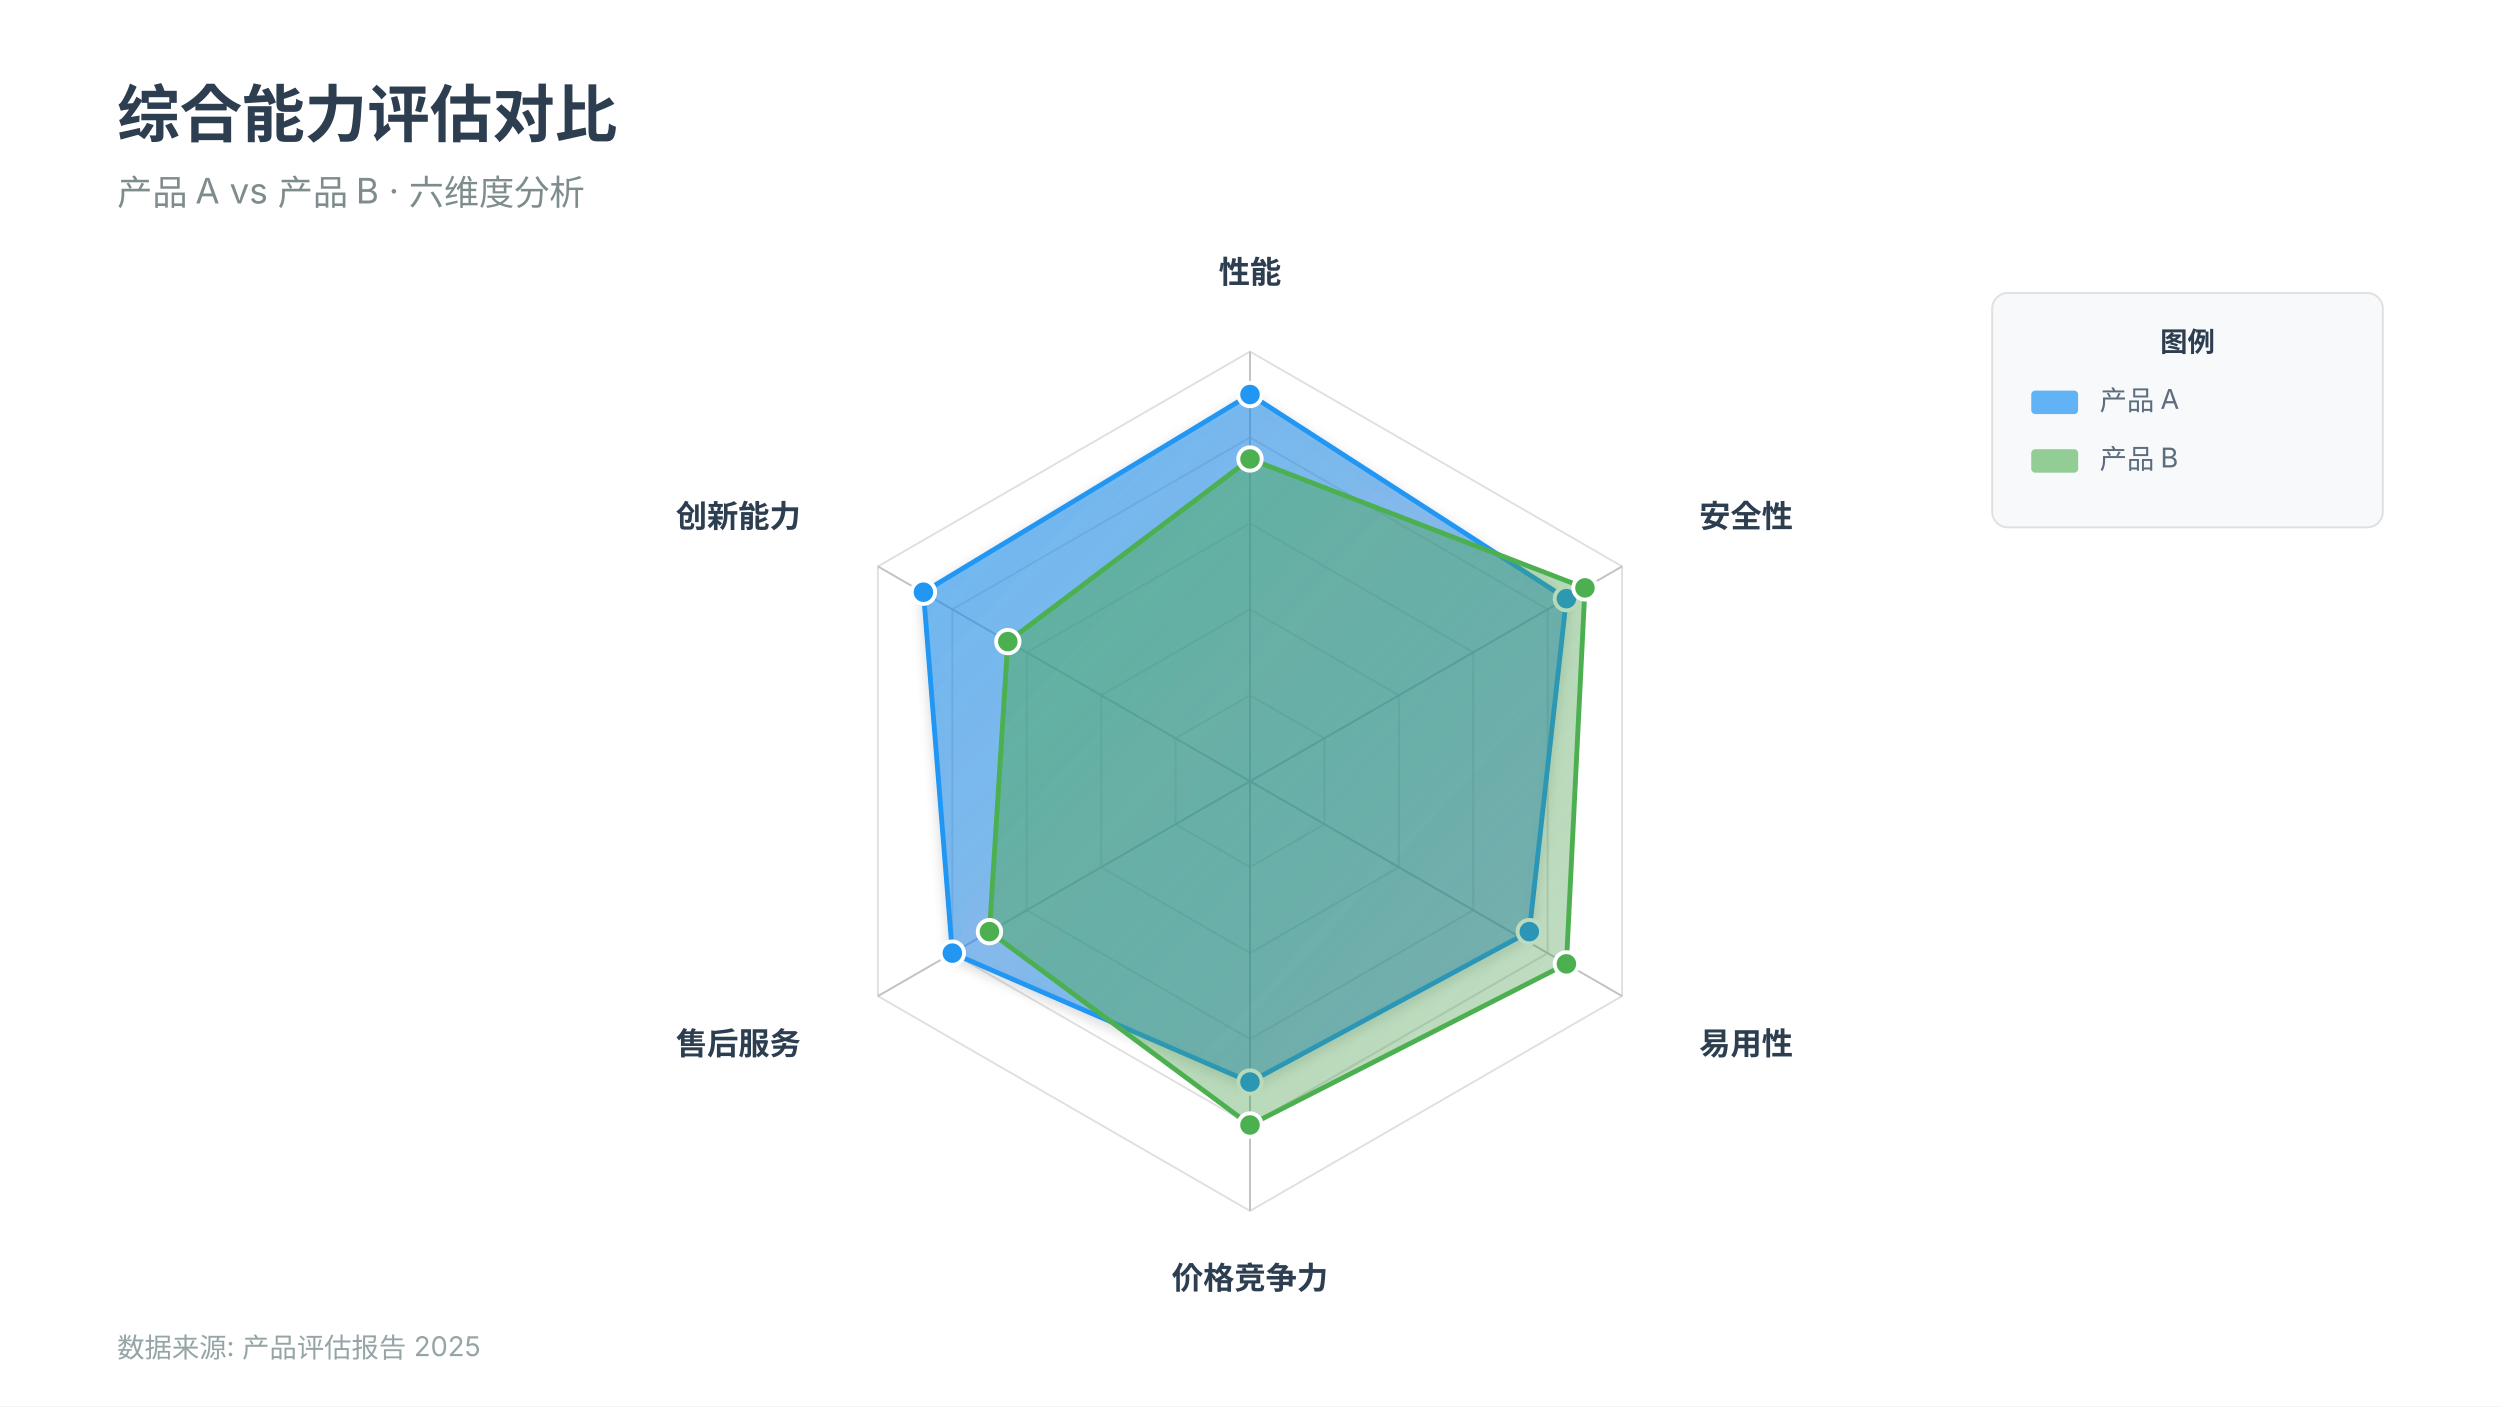
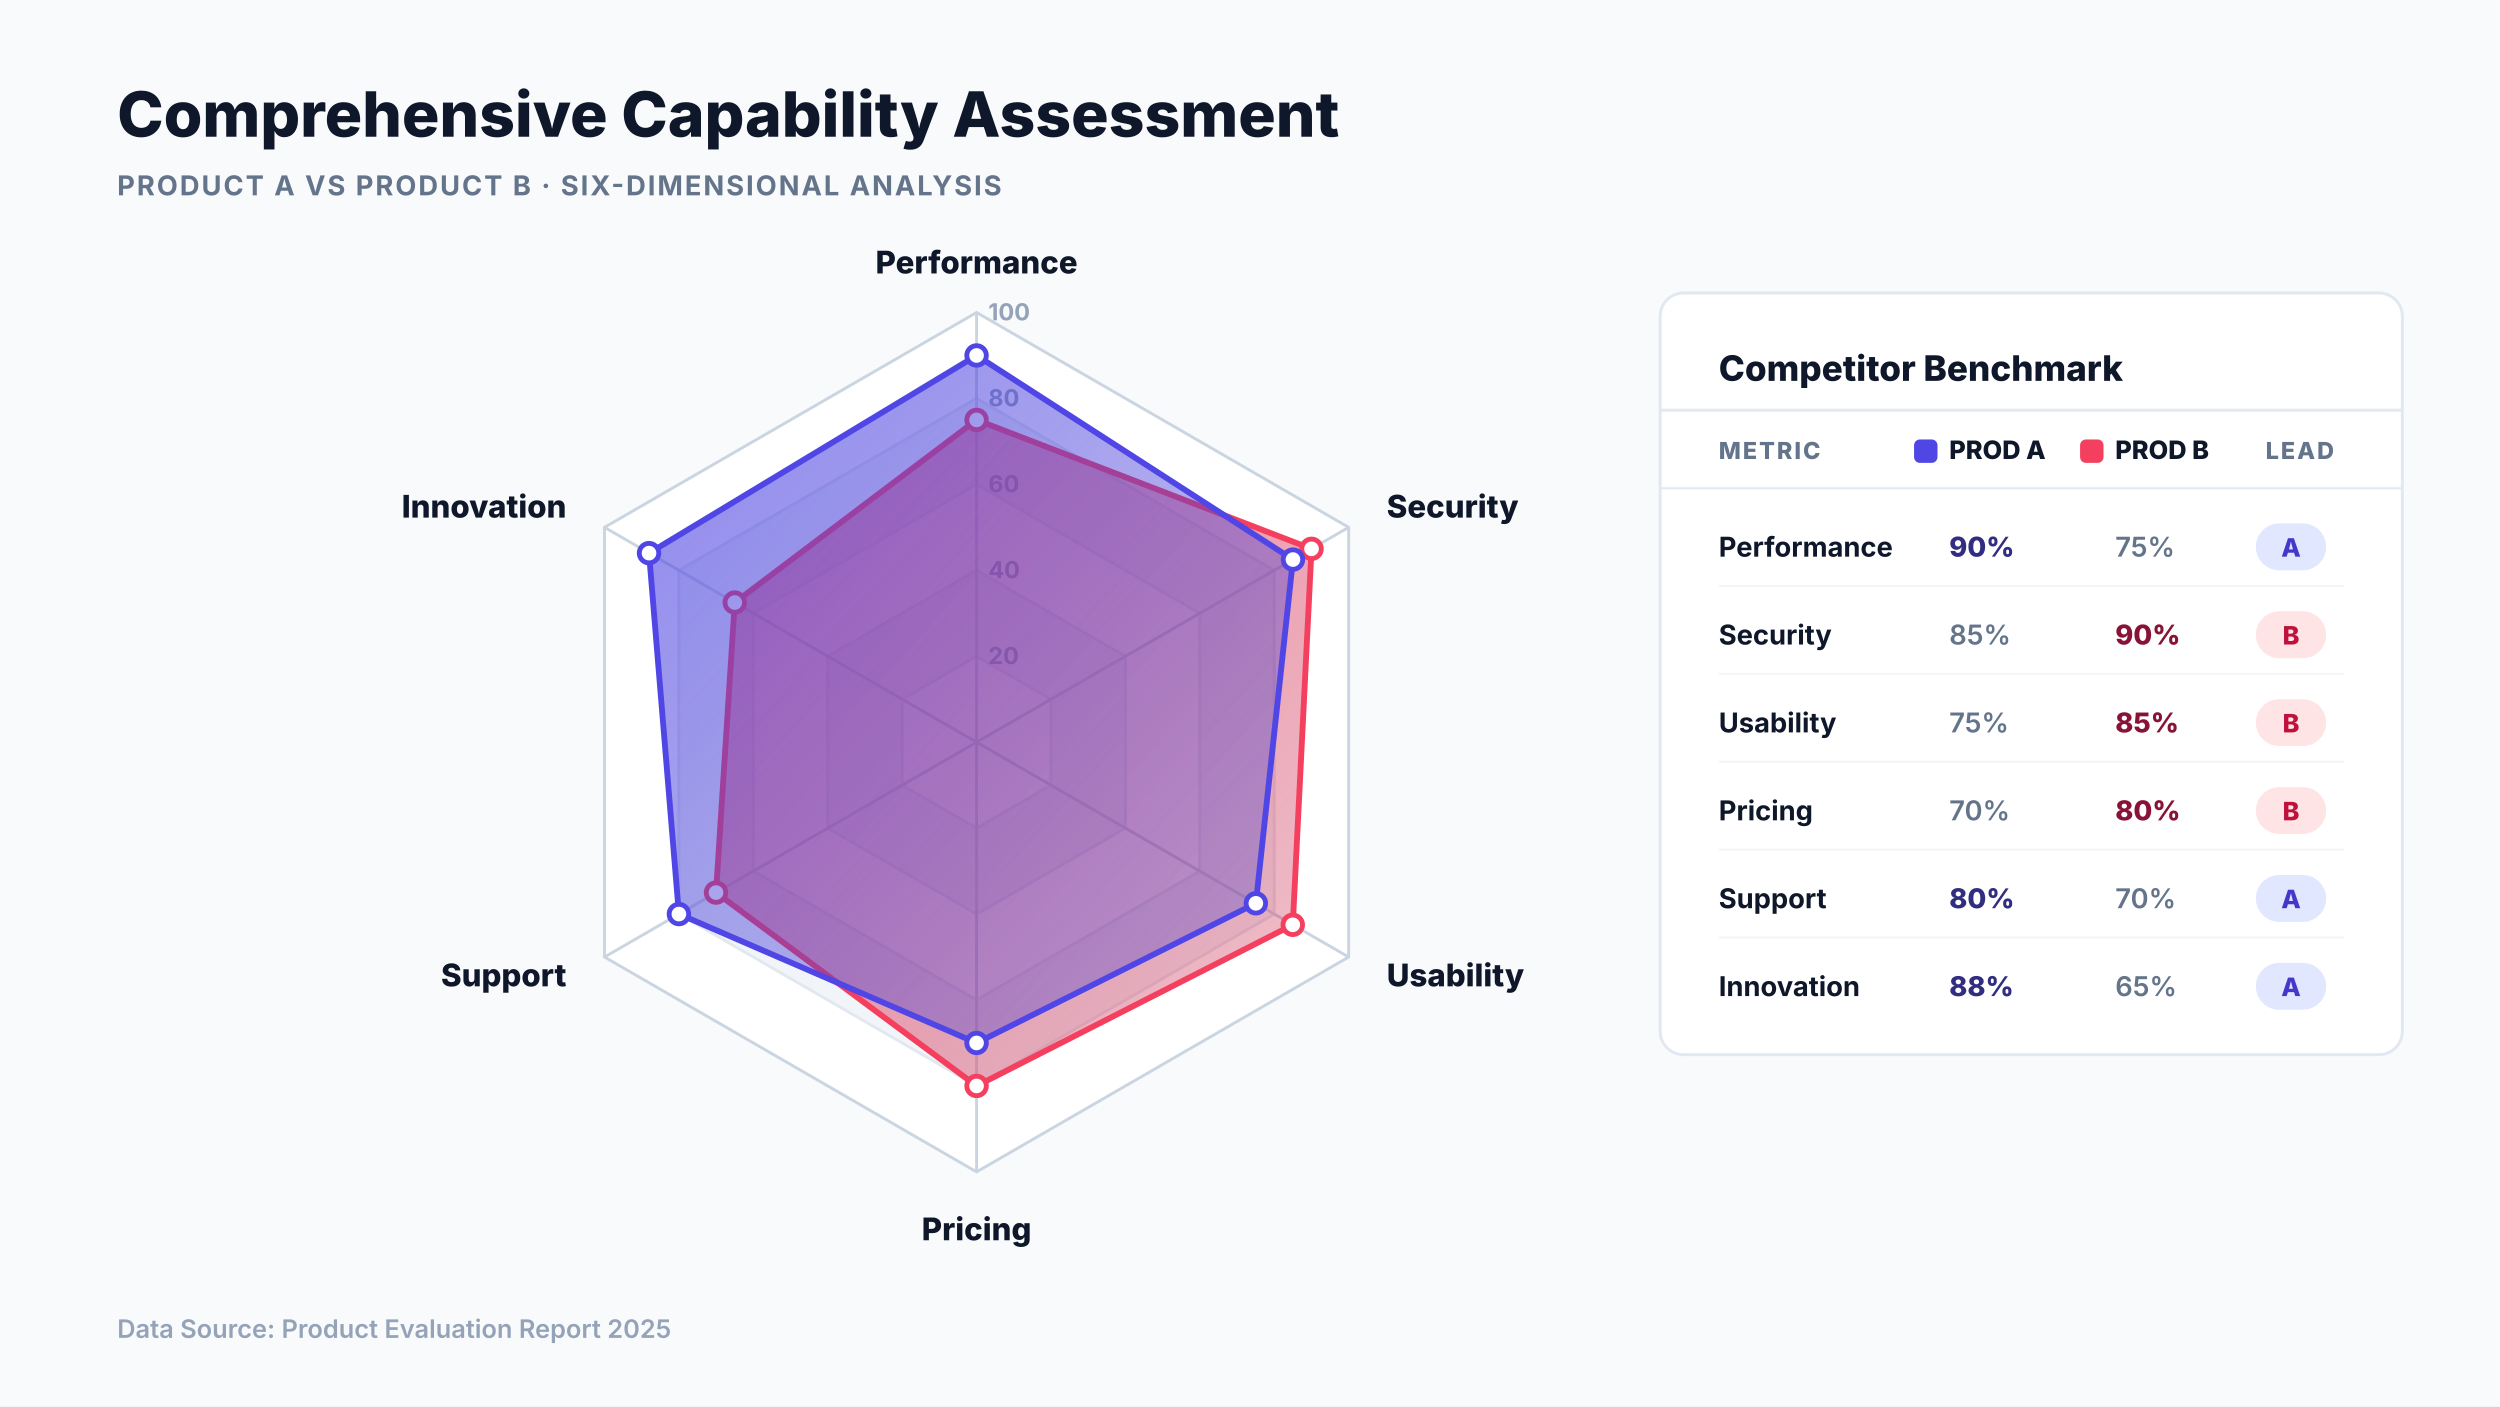
- <svg xmlns="http://www.w3.org/2000/svg" viewBox="0 0 1280 720" width="1280" height="720">
+ <svg xmlns="http://www.w3.org/2000/svg" viewBox="0 0 1280 720" width="1280" height="720" font-family="-apple-system, BlinkMacSystemFont, 'Segoe UI', sans-serif" font-size="12">
  <defs>
-     <linearGradient id="radarGrad1" x1="0%" y1="0%" x2="100%" y2="100%">
-       <stop offset="0%" style="stop-color:#2196F3;stop-opacity:0.6" />
-       <stop offset="100%" style="stop-color:#1976D2;stop-opacity:0.4" />
+     <linearGradient id="gradProdA" x1="0%" y1="0%" x2="100%" y2="100%">
+       <stop offset="0%" stop-color="#4F46E5" stop-opacity="0.65" />
+       <stop offset="100%" stop-color="#4338CA" stop-opacity="0.25" />
    </linearGradient>
-     <linearGradient id="radarGrad2" x1="0%" y1="0%" x2="100%" y2="100%">
-       <stop offset="0%" style="stop-color:#4CAF50;stop-opacity:0.5" />
-       <stop offset="100%" style="stop-color:#388E3C;stop-opacity:0.3" />
+     <linearGradient id="gradProdB" x1="0%" y1="0%" x2="100%" y2="100%">
+       <stop offset="0%" stop-color="#F43F5E" stop-opacity="0.65" />
+       <stop offset="100%" stop-color="#BE123C" stop-opacity="0.25" />
    </linearGradient>
-     <filter id="radarShadow">
-       <feGaussianBlur in="SourceAlpha" stdDeviation="3" />
-       <feOffset dx="0" dy="2" />
-       <feComponentTransfer>
-         <feFuncA type="linear" slope="0.2" />
-       </feComponentTransfer>
-       <feMerge>
-         <feMergeNode />
-         <feMergeNode in="SourceGraphic" />
-       </feMerge>
-     </filter>
  </defs>
-   <rect width="1280" height="720" fill="#FFFFFF" />
-   <text x="60" y="70" font-family="-apple-system, BlinkMacSystemFont, 'Segoe UI', sans-serif" font-size="32" font-weight="bold" fill="#2C3E50">
-     <tspan>综合能力评估对比</tspan>
-   </text>
-   <text x="60" y="105" font-family="-apple-system, BlinkMacSystemFont, 'Segoe UI', sans-serif" font-size="18" fill="#7F8C8D">
-     <tspan>产品 A vs 产品 B · 六维度分析</tspan>
-   </text>
-   <g id="radarChart" transform="translate(640, 400)">
-     <polygon points="0,-220 190.5,-110 190.5,110 0,220 -190.5,110 -190.5,-110" fill="none" stroke="#E0E0E0" stroke-width="1" />
-     <polygon points="0,-176 152.4,-88 152.4,88 0,176 -152.4,88 -152.4,-88" fill="none" stroke="#E0E0E0" stroke-width="1" />
-     <polygon points="0,-132 114.3,-66 114.3,66 0,132 -114.3,66 -114.3,-66" fill="none" stroke="#E0E0E0" stroke-width="1" />
-     <polygon points="0,-88 76.2,-44 76.2,44 0,88 -76.2,44 -76.2,-44" fill="none" stroke="#E0E0E0" stroke-width="1" />
-     <polygon points="0,-44 38.1,-22 38.1,22 0,44 -38.1,22 -38.1,-22" fill="none" stroke="#E0E0E0" stroke-width="1" />
-     <line x1="0" y1="0" x2="0" y2="-220" stroke="#BDC3C7" stroke-width="1" />
-     <line x1="0" y1="0" x2="190.5" y2="-110" stroke="#BDC3C7" stroke-width="1" />
-     <line x1="0" y1="0" x2="190.5" y2="110" stroke="#BDC3C7" stroke-width="1" />
-     <line x1="0" y1="0" x2="0" y2="220" stroke="#BDC3C7" stroke-width="1" />
-     <line x1="0" y1="0" x2="-190.5" y2="110" stroke="#BDC3C7" stroke-width="1" />
-     <line x1="0" y1="0" x2="-190.5" y2="-110" stroke="#BDC3C7" stroke-width="1" />
-     <polygon points="0,-198 162,-93.5 143,77 0,154 -152.4,88 -167.2,-96.8" fill="url(#radarGrad1)" stroke="#2196F3" stroke-width="2.5" filter="url(#radarShadow)" />
-     <circle cx="0" cy="-198" r="6" fill="#2196F3" stroke="#FFFFFF" stroke-width="2" />
-     <circle cx="162" cy="-93.5" r="6" fill="#2196F3" stroke="#FFFFFF" stroke-width="2" />
-     <circle cx="143" cy="77" r="6" fill="#2196F3" stroke="#FFFFFF" stroke-width="2" />
-     <circle cx="0" cy="154" r="6" fill="#2196F3" stroke="#FFFFFF" stroke-width="2" />
-     <circle cx="-152.4" cy="88" r="6" fill="#2196F3" stroke="#FFFFFF" stroke-width="2" />
-     <circle cx="-167.2" cy="-96.8" r="6" fill="#2196F3" stroke="#FFFFFF" stroke-width="2" />
-     <polygon points="0,-165 171.5,-99 162,93.5 0,176 -133.4,77 -124,-71.5" fill="url(#radarGrad2)" stroke="#4CAF50" stroke-width="2.5" />
-     <circle cx="0" cy="-165" r="6" fill="#4CAF50" stroke="#FFFFFF" stroke-width="2" />
-     <circle cx="171.5" cy="-99" r="6" fill="#4CAF50" stroke="#FFFFFF" stroke-width="2" />
-     <circle cx="162" cy="93.5" r="6" fill="#4CAF50" stroke="#FFFFFF" stroke-width="2" />
-     <circle cx="0" cy="176" r="6" fill="#4CAF50" stroke="#FFFFFF" stroke-width="2" />
-     <circle cx="-133.4" cy="77" r="6" fill="#4CAF50" stroke="#FFFFFF" stroke-width="2" />
-     <circle cx="-124" cy="-71.5" r="6" fill="#4CAF50" stroke="#FFFFFF" stroke-width="2" />
+   <rect width="1280" height="720" fill="#F8FAFC" />
+   <g id="header" data-pptx-bounds="60 35 720 75">
+     <text x="60" y="70" font-size="32" font-weight="800" fill="#0F172A">Comprehensive Capability Assessment</text>
+     <text x="60" y="100" font-size="14" font-weight="700" fill="#64748B" letter-spacing="1">PRODUCT A VS PRODUCT B · SIX-DIMENSIONAL ANALYSIS</text>
  </g>
-   <text x="640" y="145" font-family="-apple-system, BlinkMacSystemFont, 'Segoe UI', sans-serif" font-size="16" font-weight="600" fill="#2C3E50" text-anchor="middle">
-     <tspan>性能</tspan>
-   </text>
-   <text x="870" y="270" font-family="-apple-system, BlinkMacSystemFont, 'Segoe UI', sans-serif" font-size="16" font-weight="600" fill="#2C3E50" text-anchor="start">
-     <tspan>安全性</tspan>
-   </text>
-   <text x="870" y="540" font-family="-apple-system, BlinkMacSystemFont, 'Segoe UI', sans-serif" font-size="16" font-weight="600" fill="#2C3E50" text-anchor="start">
-     <tspan>易用性</tspan>
-   </text>
-   <text x="640" y="660" font-family="-apple-system, BlinkMacSystemFont, 'Segoe UI', sans-serif" font-size="16" font-weight="600" fill="#2C3E50" text-anchor="middle">
-     <tspan>价格竞争力</tspan>
-   </text>
-   <text x="410" y="540" font-family="-apple-system, BlinkMacSystemFont, 'Segoe UI', sans-serif" font-size="16" font-weight="600" fill="#2C3E50" text-anchor="end">
-     <tspan>售后服务</tspan>
-   </text>
-   <text x="410" y="270" font-family="-apple-system, BlinkMacSystemFont, 'Segoe UI', sans-serif" font-size="16" font-weight="600" fill="#2C3E50" text-anchor="end">
-     <tspan>创新能力</tspan>
-   </text>
-   <g id="legend" transform="translate(1020, 150)">
-     <rect x="0" y="0" width="200" height="120" rx="8" fill="#F8F9FA" stroke="#E0E0E0" stroke-width="1" />
-     <text x="100" y="30" font-family="-apple-system, BlinkMacSystemFont, 'Segoe UI', sans-serif" font-size="14" font-weight="600" fill="#2C3E50" text-anchor="middle">
-       <tspan>图例</tspan>
-     </text>
-     <rect x="20" y="50" width="24" height="12" rx="2" fill="#2196F3" opacity="0.7" />
-     <text x="55" y="60" font-family="-apple-system, BlinkMacSystemFont, 'Segoe UI', sans-serif" font-size="14" fill="#5D6D7E">
-       <tspan>产品 A</tspan>
-     </text>
-     <rect x="20" y="80" width="24" height="12" rx="2" fill="#4CAF50" opacity="0.6" />
-     <text x="55" y="90" font-family="-apple-system, BlinkMacSystemFont, 'Segoe UI', sans-serif" font-size="14" fill="#5D6D7E">
-       <tspan>产品 B</tspan>
-     </text>
+   <g id="radar_chart" data-pptx-bounds="200 124 590 517" data-pptx-replace-with="chart">
+     <g id="radarChart" transform="translate(500, 380)">
+       <polygon points="0,-220 190.5,-110 190.5,110 0,220 -190.5,110 -190.5,-110" fill="#FFFFFF" stroke="#CBD5E1" stroke-width="1.5" />
+       <polygon points="0,-176 152.4,-88 152.4,88 0,176 -152.4,88 -152.4,-88" fill="#F1F5F9" stroke="#E2E8F0" stroke-width="1.5" />
+       <polygon points="0,-132 114.3,-66 114.3,66 0,132 -114.3,66 -114.3,-66" fill="#FFFFFF" stroke="#E2E8F0" stroke-width="1.5" />
+       <polygon points="0,-88 76.2,-44 76.2,44 0,88 -76.2,44 -76.2,-44" fill="#F1F5F9" stroke="#E2E8F0" stroke-width="1.5" />
+       <polygon points="0,-44 38.1,-22 38.1,22 0,44 -38.1,22 -38.1,-22" fill="#FFFFFF" stroke="#E2E8F0" stroke-width="1.5" />
+       <line x1="0" y1="0" x2="0" y2="-220" stroke="#CBD5E1" stroke-width="1.5" />
+       <line x1="0" y1="0" x2="190.5" y2="-110" stroke="#CBD5E1" stroke-width="1.5" />
+       <line x1="0" y1="0" x2="190.5" y2="110" stroke="#CBD5E1" stroke-width="1.5" />
+       <line x1="0" y1="0" x2="0" y2="220" stroke="#CBD5E1" stroke-width="1.5" />
+       <line x1="0" y1="0" x2="-190.5" y2="110" stroke="#CBD5E1" stroke-width="1.5" />
+       <line x1="0" y1="0" x2="-190.5" y2="-110" stroke="#CBD5E1" stroke-width="1.5" />
+       <text x="6" y="-40" font-weight="700" fill="#94A3B8">20</text>
+       <text x="6" y="-84" font-weight="700" fill="#94A3B8">40</text>
+       <text x="6" y="-128" font-weight="700" fill="#94A3B8">60</text>
+       <text x="6" y="-172" font-weight="700" fill="#94A3B8">80</text>
+       <text x="6" y="-216" font-weight="700" fill="#94A3B8">100</text>
+       <polygon points="0,-165 171.5,-99 161.9,93.5 0,176 -133.4,77 -123.8,-71.5" fill="url(#gradProdB)" stroke="#F43F5E" stroke-width="3" />
+       <circle cx="0" cy="-165" r="5" fill="#FFFFFF" stroke="#F43F5E" stroke-width="2.5" />
+       <circle cx="171.5" cy="-99" r="5" fill="#FFFFFF" stroke="#F43F5E" stroke-width="2.5" />
+       <circle cx="161.9" cy="93.5" r="5" fill="#FFFFFF" stroke="#F43F5E" stroke-width="2.5" />
+       <circle cx="0" cy="176" r="5" fill="#FFFFFF" stroke="#F43F5E" stroke-width="2.5" />
+       <circle cx="-133.4" cy="77" r="5" fill="#FFFFFF" stroke="#F43F5E" stroke-width="2.5" />
+       <circle cx="-123.8" cy="-71.5" r="5" fill="#FFFFFF" stroke="#F43F5E" stroke-width="2.5" />
+       <polygon points="0,-198 162,-93.5 143,82.5 0,154 -152.4,88 -167.7,-96.8" fill="url(#gradProdA)" stroke="#4F46E5" stroke-width="3" />
+       <circle cx="0" cy="-198" r="5" fill="#FFFFFF" stroke="#4F46E5" stroke-width="2.5" />
+       <circle cx="162" cy="-93.5" r="5" fill="#FFFFFF" stroke="#4F46E5" stroke-width="2.5" />
+       <circle cx="143" cy="82.5" r="5" fill="#FFFFFF" stroke="#4F46E5" stroke-width="2.5" />
+       <circle cx="0" cy="154" r="5" fill="#FFFFFF" stroke="#4F46E5" stroke-width="2.5" />
+       <circle cx="-152.4" cy="88" r="5" fill="#FFFFFF" stroke="#4F46E5" stroke-width="2.5" />
+       <circle cx="-167.7" cy="-96.8" r="5" fill="#FFFFFF" stroke="#4F46E5" stroke-width="2.5" />
+       <text x="0" y="-240" font-size="16" font-weight="800" fill="#0F172A" text-anchor="middle">Performance</text>
+       <text x="210" y="-115" font-size="16" font-weight="800" fill="#0F172A" text-anchor="start">Security</text>
+       <text x="210" y="125" font-size="16" font-weight="800" fill="#0F172A" text-anchor="start">Usability</text>
+       <text x="0" y="255" font-size="16" font-weight="800" fill="#0F172A" text-anchor="middle">Pricing</text>
+       <text x="-210" y="125" font-size="16" font-weight="800" fill="#0F172A" text-anchor="end">Support</text>
+       <text x="-210" y="-115" font-size="16" font-weight="800" fill="#0F172A" text-anchor="end">Innovation</text>
+     </g>
  </g>
-   <text x="60" y="695" font-family="-apple-system, BlinkMacSystemFont, 'Segoe UI', sans-serif" font-size="14" fill="#95A5A6">
-     <tspan>数据来源: 产品评估报告 2025</tspan>
-   </text>
+   <g id="dataDashboard" data-pptx-bounds="850 150 380 390">
+     <rect x="850" y="150" width="380" height="390" rx="12" fill="#FFFFFF" stroke="#E2E8F0" stroke-width="1.5" />
+     <text x="880" y="195" font-size="18" font-weight="800" fill="#0F172A">Competitor Benchmark</text>
+     <line x1="850" y1="210" x2="1230" y2="210" stroke="#E2E8F0" stroke-width="1.5" />
+     <text x="880" y="235" font-weight="800" fill="#64748B" letter-spacing="1">METRIC</text>
+     <rect x="980" y="225" width="12" height="12" rx="3" fill="#4F46E5" />
+     <text x="998" y="235" font-size="13" font-weight="800" fill="#0F172A">PROD A</text>
+     <rect x="1065" y="225" width="12" height="12" rx="3" fill="#F43F5E" />
+     <text x="1083" y="235" font-size="13" font-weight="800" fill="#0F172A">PROD B</text>
+     <text x="1160" y="235" font-weight="800" fill="#64748B" letter-spacing="1">LEAD</text>
+     <line x1="850" y1="250" x2="1230" y2="250" stroke="#E2E8F0" stroke-width="1" />
+     <text x="880" y="285" font-size="14" font-weight="700" fill="#0F172A">Performance</text>
+     <text x="998" y="285" font-size="14" font-weight="800" fill="#312E81">90%</text>
+     <text x="1083" y="285" font-size="14" font-weight="600" fill="#64748B">75%</text>
+     <rect x="1155" y="268" width="36" height="24" rx="12" fill="#E0E7FF" />
+     <text x="1173" y="285" font-size="13" font-weight="800" fill="#4338CA" text-anchor="middle">A</text>
+     <line x1="880" y1="300" x2="1200" y2="300" stroke="#F1F5F9" stroke-width="1" />
+     <text x="880" y="330" font-size="14" font-weight="700" fill="#0F172A">Security</text>
+     <text x="998" y="330" font-size="14" font-weight="600" fill="#64748B">85%</text>
+     <text x="1083" y="330" font-size="14" font-weight="800" fill="#881337">90%</text>
+     <rect x="1155" y="313" width="36" height="24" rx="12" fill="#FFE4E6" />
+     <text x="1173" y="330" font-size="13" font-weight="800" fill="#BE123C" text-anchor="middle">B</text>
+     <line x1="880" y1="345" x2="1200" y2="345" stroke="#F1F5F9" stroke-width="1" />
+     <text x="880" y="375" font-size="14" font-weight="700" fill="#0F172A">Usability</text>
+     <text x="998" y="375" font-size="14" font-weight="600" fill="#64748B">75%</text>
+     <text x="1083" y="375" font-size="14" font-weight="800" fill="#881337">85%</text>
+     <rect x="1155" y="358" width="36" height="24" rx="12" fill="#FFE4E6" />
+     <text x="1173" y="375" font-size="13" font-weight="800" fill="#BE123C" text-anchor="middle">B</text>
+     <line x1="880" y1="390" x2="1200" y2="390" stroke="#F1F5F9" stroke-width="1" />
+     <text x="880" y="420" font-size="14" font-weight="700" fill="#0F172A">Pricing</text>
+     <text x="998" y="420" font-size="14" font-weight="600" fill="#64748B">70%</text>
+     <text x="1083" y="420" font-size="14" font-weight="800" fill="#881337">80%</text>
+     <rect x="1155" y="403" width="36" height="24" rx="12" fill="#FFE4E6" />
+     <text x="1173" y="420" font-size="13" font-weight="800" fill="#BE123C" text-anchor="middle">B</text>
+     <line x1="880" y1="435" x2="1200" y2="435" stroke="#F1F5F9" stroke-width="1" />
+     <text x="880" y="465" font-size="14" font-weight="700" fill="#0F172A">Support</text>
+     <text x="998" y="465" font-size="14" font-weight="800" fill="#312E81">80%</text>
+     <text x="1083" y="465" font-size="14" font-weight="600" fill="#64748B">70%</text>
+     <rect x="1155" y="448" width="36" height="24" rx="12" fill="#E0E7FF" />
+     <text x="1173" y="465" font-size="13" font-weight="800" fill="#4338CA" text-anchor="middle">A</text>
+     <line x1="880" y1="480" x2="1200" y2="480" stroke="#F1F5F9" stroke-width="1" />
+     <text x="880" y="510" font-size="14" font-weight="700" fill="#0F172A">Innovation</text>
+     <text x="998" y="510" font-size="14" font-weight="800" fill="#312E81">88%</text>
+     <text x="1083" y="510" font-size="14" font-weight="600" fill="#64748B">65%</text>
+     <rect x="1155" y="493" width="36" height="24" rx="12" fill="#E0E7FF" />
+     <text x="1173" y="510" font-size="13" font-weight="800" fill="#4338CA" text-anchor="middle">A</text>
+   </g>
+   <g id="source" data-pptx-bounds="60 665 340 25">
+     <text x="60" y="685" font-size="13" font-weight="600" fill="#94A3B8">Data Source: Product Evaluation Report 2025</text>
+   </g>
</svg>
